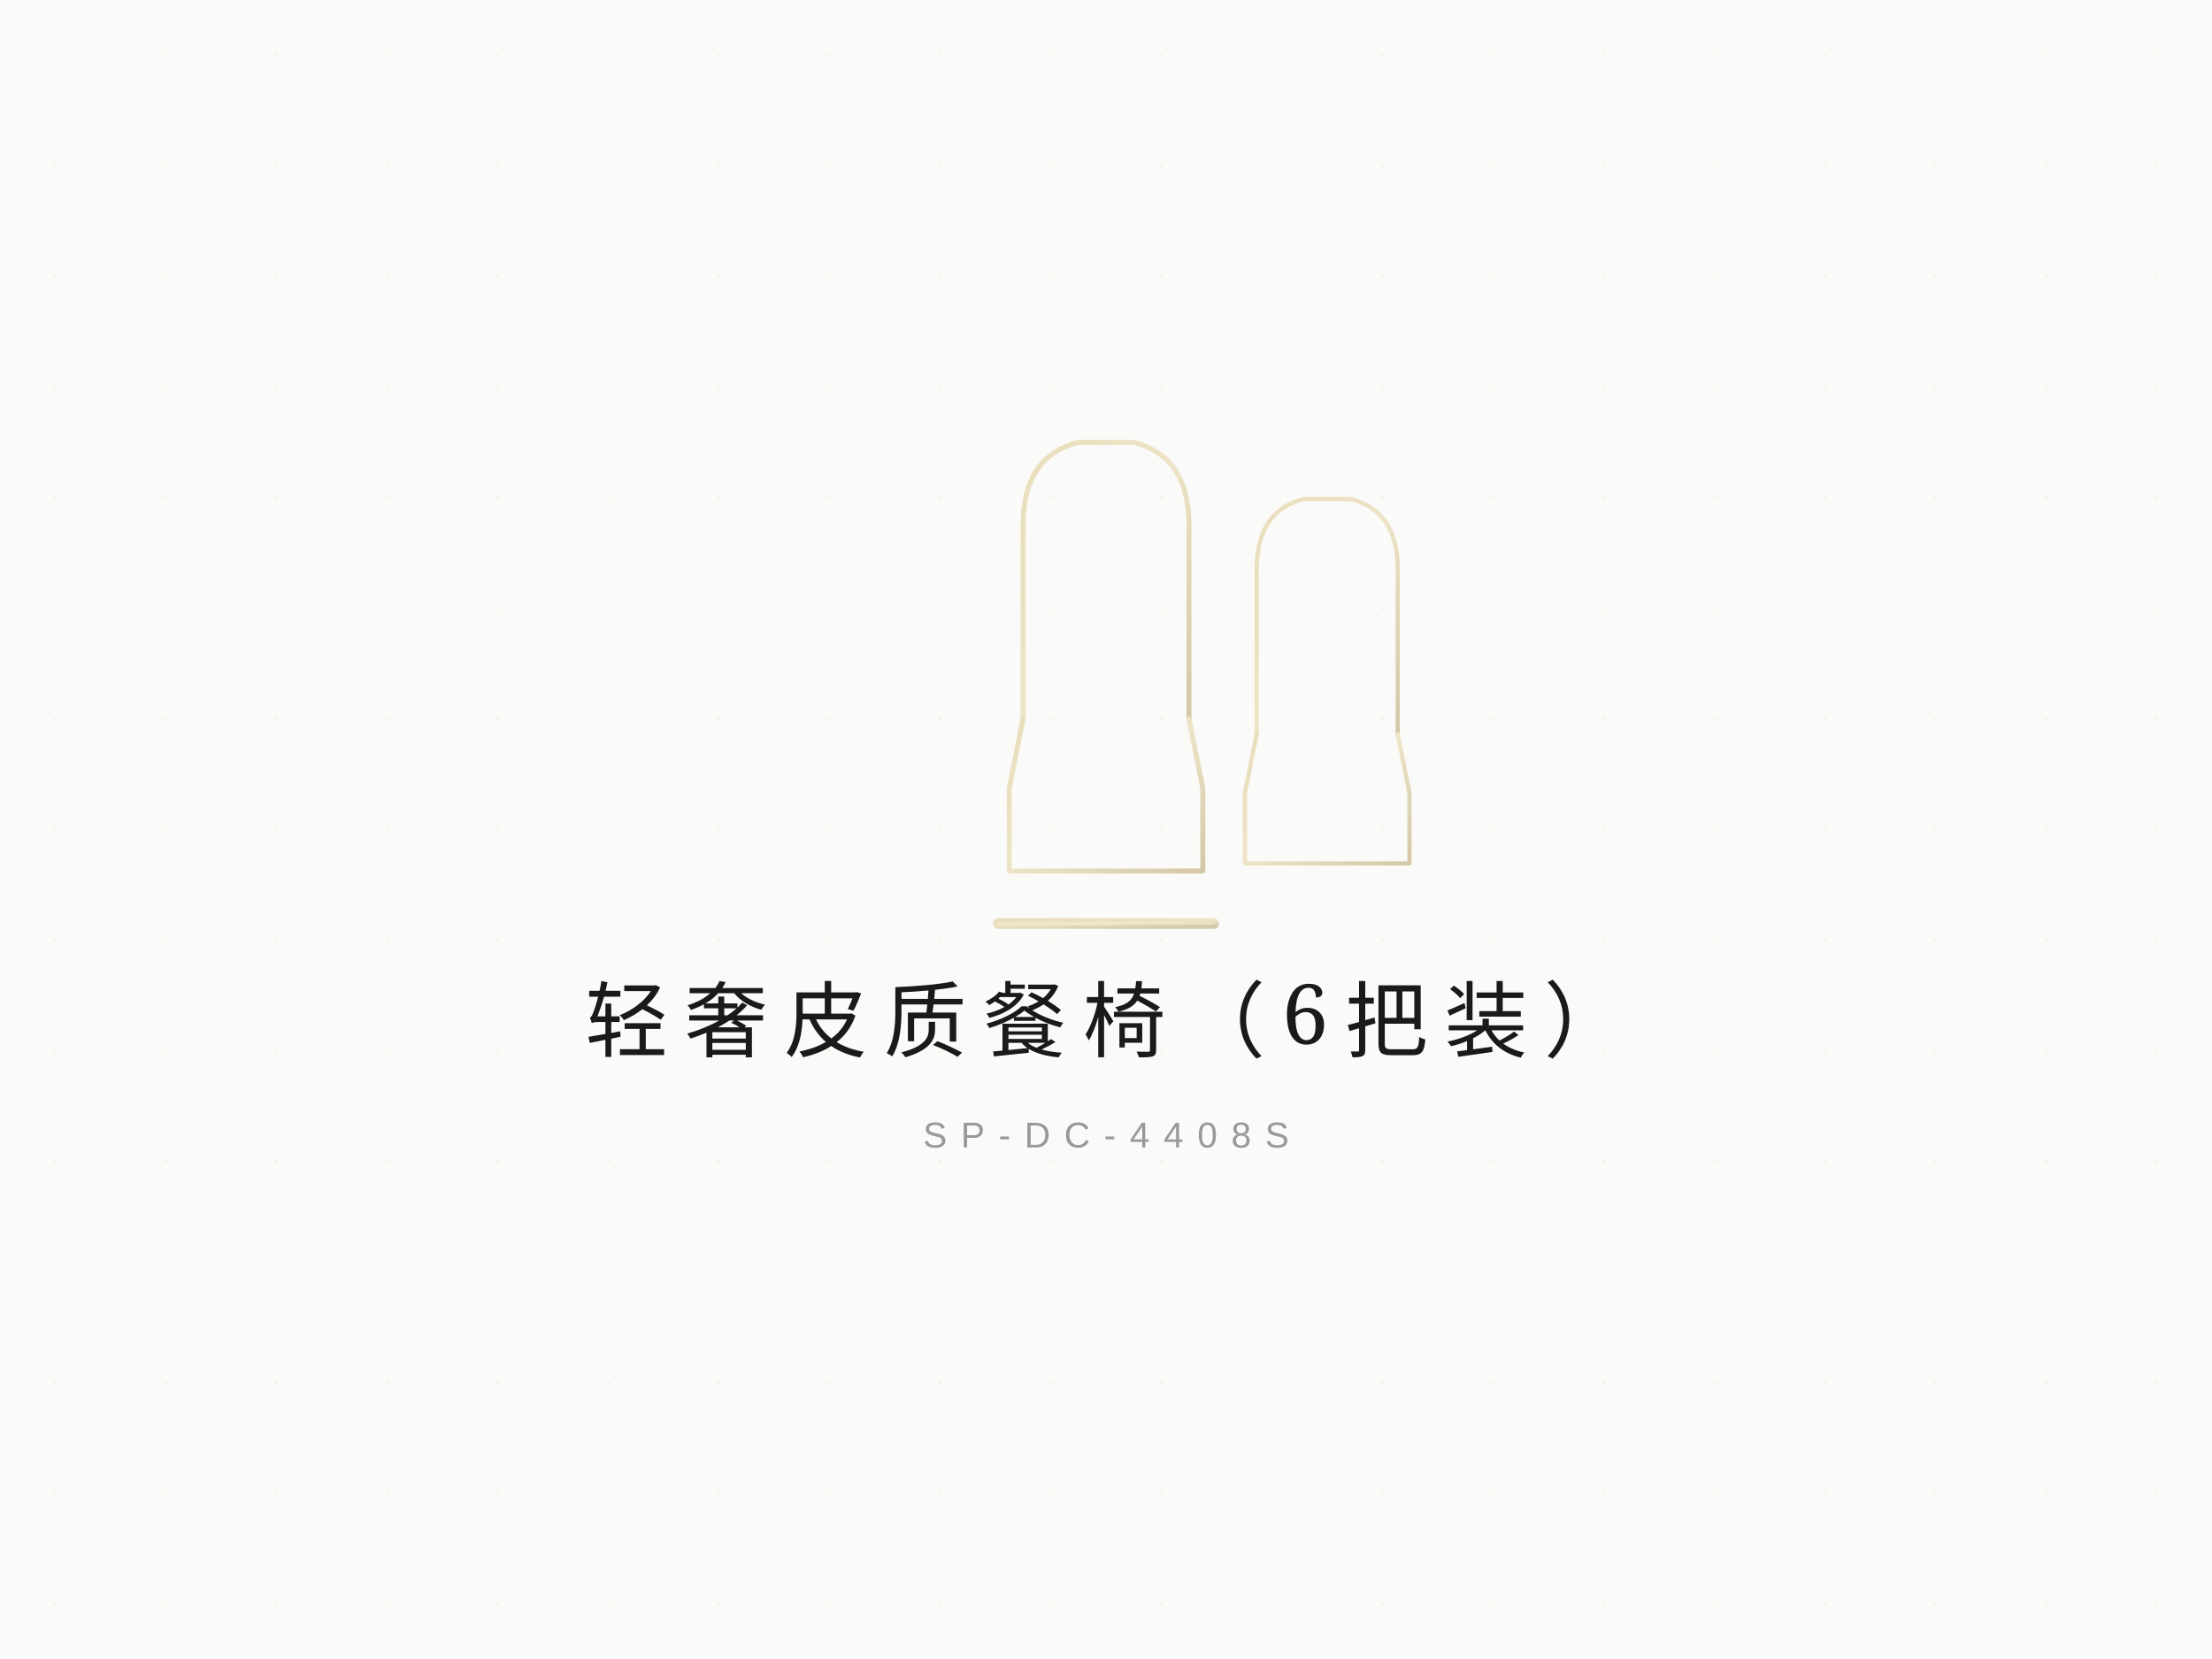
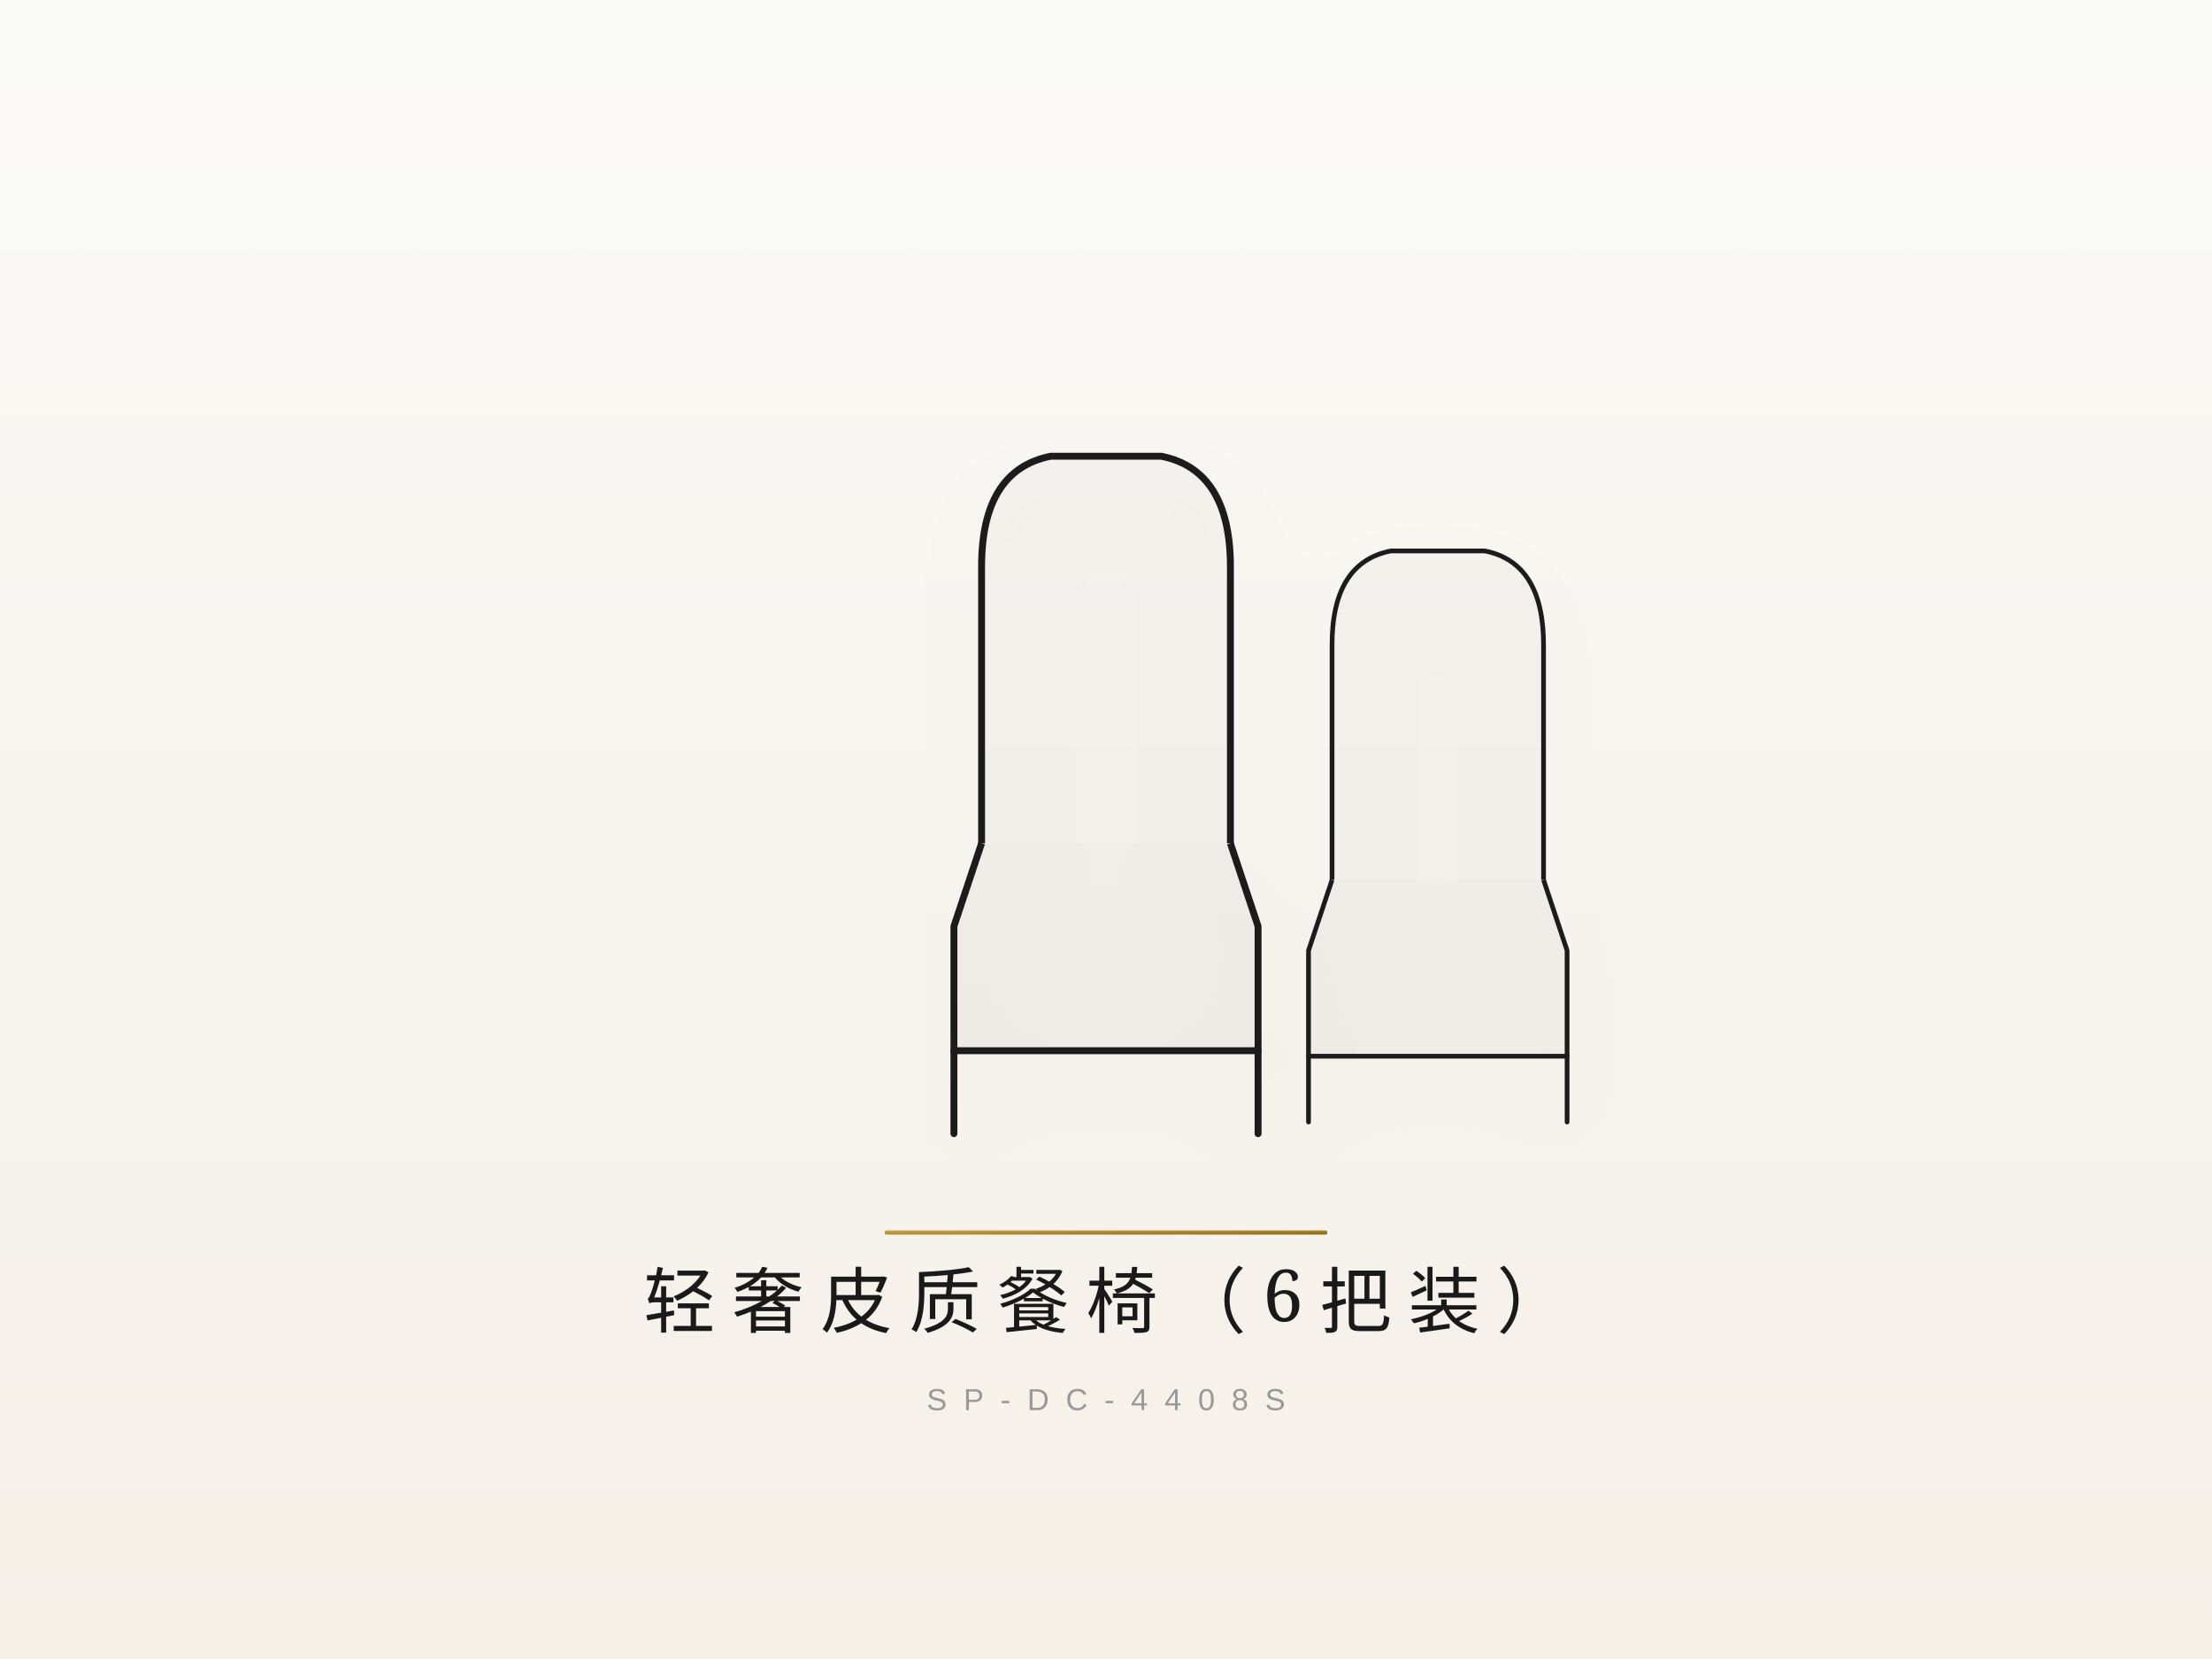
<svg xmlns="http://www.w3.org/2000/svg" viewBox="0 0 800 600">
  <defs>
+     <linearGradient id="bg" x1="0" y1="0" x2="0" y2="1">
+       <stop offset="0%" stop-color="#fafaf7" />
+       <stop offset="100%" stop-color="#f5f0e8" />
+     </linearGradient>
    <linearGradient id="gold" x1="0" y1="0" x2="1" y2="1">
      <stop offset="0%" stop-color="#c9a84c" />
-       <stop offset="50%" stop-color="#d4b86a" />
      <stop offset="100%" stop-color="#8b6914" />
    </linearGradient>
-     <pattern id="dots" width="40" height="40" patternUnits="userSpaceOnUse">
-       <circle cx="20" cy="20" r="0.5" fill="#8b6914" opacity="0.06" />
+     <filter id="shadow" x="-5%" y="-5%" width="115%" height="115%">
+       <feDropShadow dx="0" dy="8" stdDeviation="16" flood-color="#2C1810" flood-opacity="0.08" />
+     </filter>
+     <pattern id="texture" width="60" height="60" patternUnits="userSpaceOnUse">
+       <circle cx="30" cy="30" r="0.3" fill="#8b6914" opacity="0.03" />
    </pattern>
  </defs>
-   <rect width="800" height="600" fill="#fafaf8" />
-   <rect width="800" height="600" fill="url(#dots)" />
-   <g transform="translate(400,230)" stroke="url(#gold)" fill="none" stroke-width="1.8" stroke-linecap="round" stroke-linejoin="round" opacity="0.35">
-     <path d="M-30,30 L-30,-40 Q-30,-65 -10,-70 L10,-70 Q30,-65 30,-40 L30,30" />
-     <path d="M-30,30 L-35,55 L-35,85 L35,85 L35,55 L30,30" />
-     <line x1="-35" y1="85" x2="-35" y2="105" />
-     <line x1="35" y1="85" x2="35" y2="105" />
-     <rect x="-40" y="103" width="80" height="2" rx="1" />
-     <g transform="translate(80,10) scale(0.85)">
-       <path d="M-30,30 L-30,-40 Q-30,-65 -10,-70 L10,-70 Q30,-65 30,-40 L30,30" />
-       <path d="M-30,30 L-35,55 L-35,85 L35,85 L35,55 L30,30" />
-       <line x1="-35" y1="85" x2="-35" y2="105" />
-       <line x1="35" y1="85" x2="35" y2="105" />
+   <rect width="800" height="600" fill="url(#bg)" />
+   <rect width="800" height="600" fill="url(#texture)" />
+   <g transform="translate(400,260)" filter="url(#shadow)">
+     <path d="M-45,45 L-45,-55 Q-45,-90 -20,-95 L20,-95 Q45,-90 45,-55 L45,45" fill="#2C1810" fill-opacity="0.02" stroke="#1a1a1a" stroke-width="2.5" stroke-linejoin="round" />
+     <path d="M-45,45 L-55,75 L-55,120 L55,120 L55,75 L45,45" fill="#2C1810" fill-opacity="0.03" stroke="#1a1a1a" stroke-width="2.5" stroke-linejoin="round" />
+     <line x1="-55" y1="120" x2="-55" y2="150" stroke="#1a1a1a" stroke-width="2.5" stroke-linecap="round" />
+     <line x1="55" y1="120" x2="55" y2="150" stroke="#1a1a1a" stroke-width="2.5" stroke-linecap="round" />
+     <g transform="translate(120,20) scale(0.85)">
+       <path d="M-45,45 L-45,-55 Q-45,-90 -20,-95 L20,-95 Q45,-90 45,-55 L45,45" fill="#2C1810" fill-opacity="0.02" stroke="#1a1a1a" stroke-width="2" stroke-linejoin="round" />
+       <path d="M-45,45 L-55,75 L-55,120 L55,120 L55,75 L45,45" fill="#2C1810" fill-opacity="0.03" stroke="#1a1a1a" stroke-width="2" stroke-linejoin="round" />
+       <line x1="-55" y1="120" x2="-55" y2="148" stroke="#1a1a1a" stroke-width="2" stroke-linecap="round" />
+       <line x1="55" y1="120" x2="55" y2="148" stroke="#1a1a1a" stroke-width="2" stroke-linecap="round" />
    </g>
  </g>
-   <text x="400" y="380" text-anchor="middle" font-family="'Noto Serif SC','STSong','SimSun',serif" font-size="30" font-weight="500" letter-spacing="6" fill="#1a1a1a">轻奢皮质餐椅（6把装）</text>
-   <text x="400" y="415" text-anchor="middle" font-family="'Helvetica Neue',Arial,sans-serif" font-size="13" letter-spacing="5" fill="#999">SP-DC-4408S</text>
-   <line x1="340" y1="435" x2="460" y2="435" stroke="url(#gold)" stroke-width="1" stroke-linecap="round" />
+   <rect x="320" y="445" width="160" height="1.5" fill="url(#gold)" rx="0.5" />
+   <text x="400" y="480" text-anchor="middle" font-family="'Noto Serif SC','STSong',serif" font-size="26" font-weight="500" letter-spacing="6" fill="#1a1a1a">轻奢皮质餐椅（6把装）</text>
+   <text x="400" y="510" text-anchor="middle" font-family="'Helvetica Neue',Arial,sans-serif" font-size="11" letter-spacing="6" fill="#999">SP-DC-4408S</text>
</svg>
